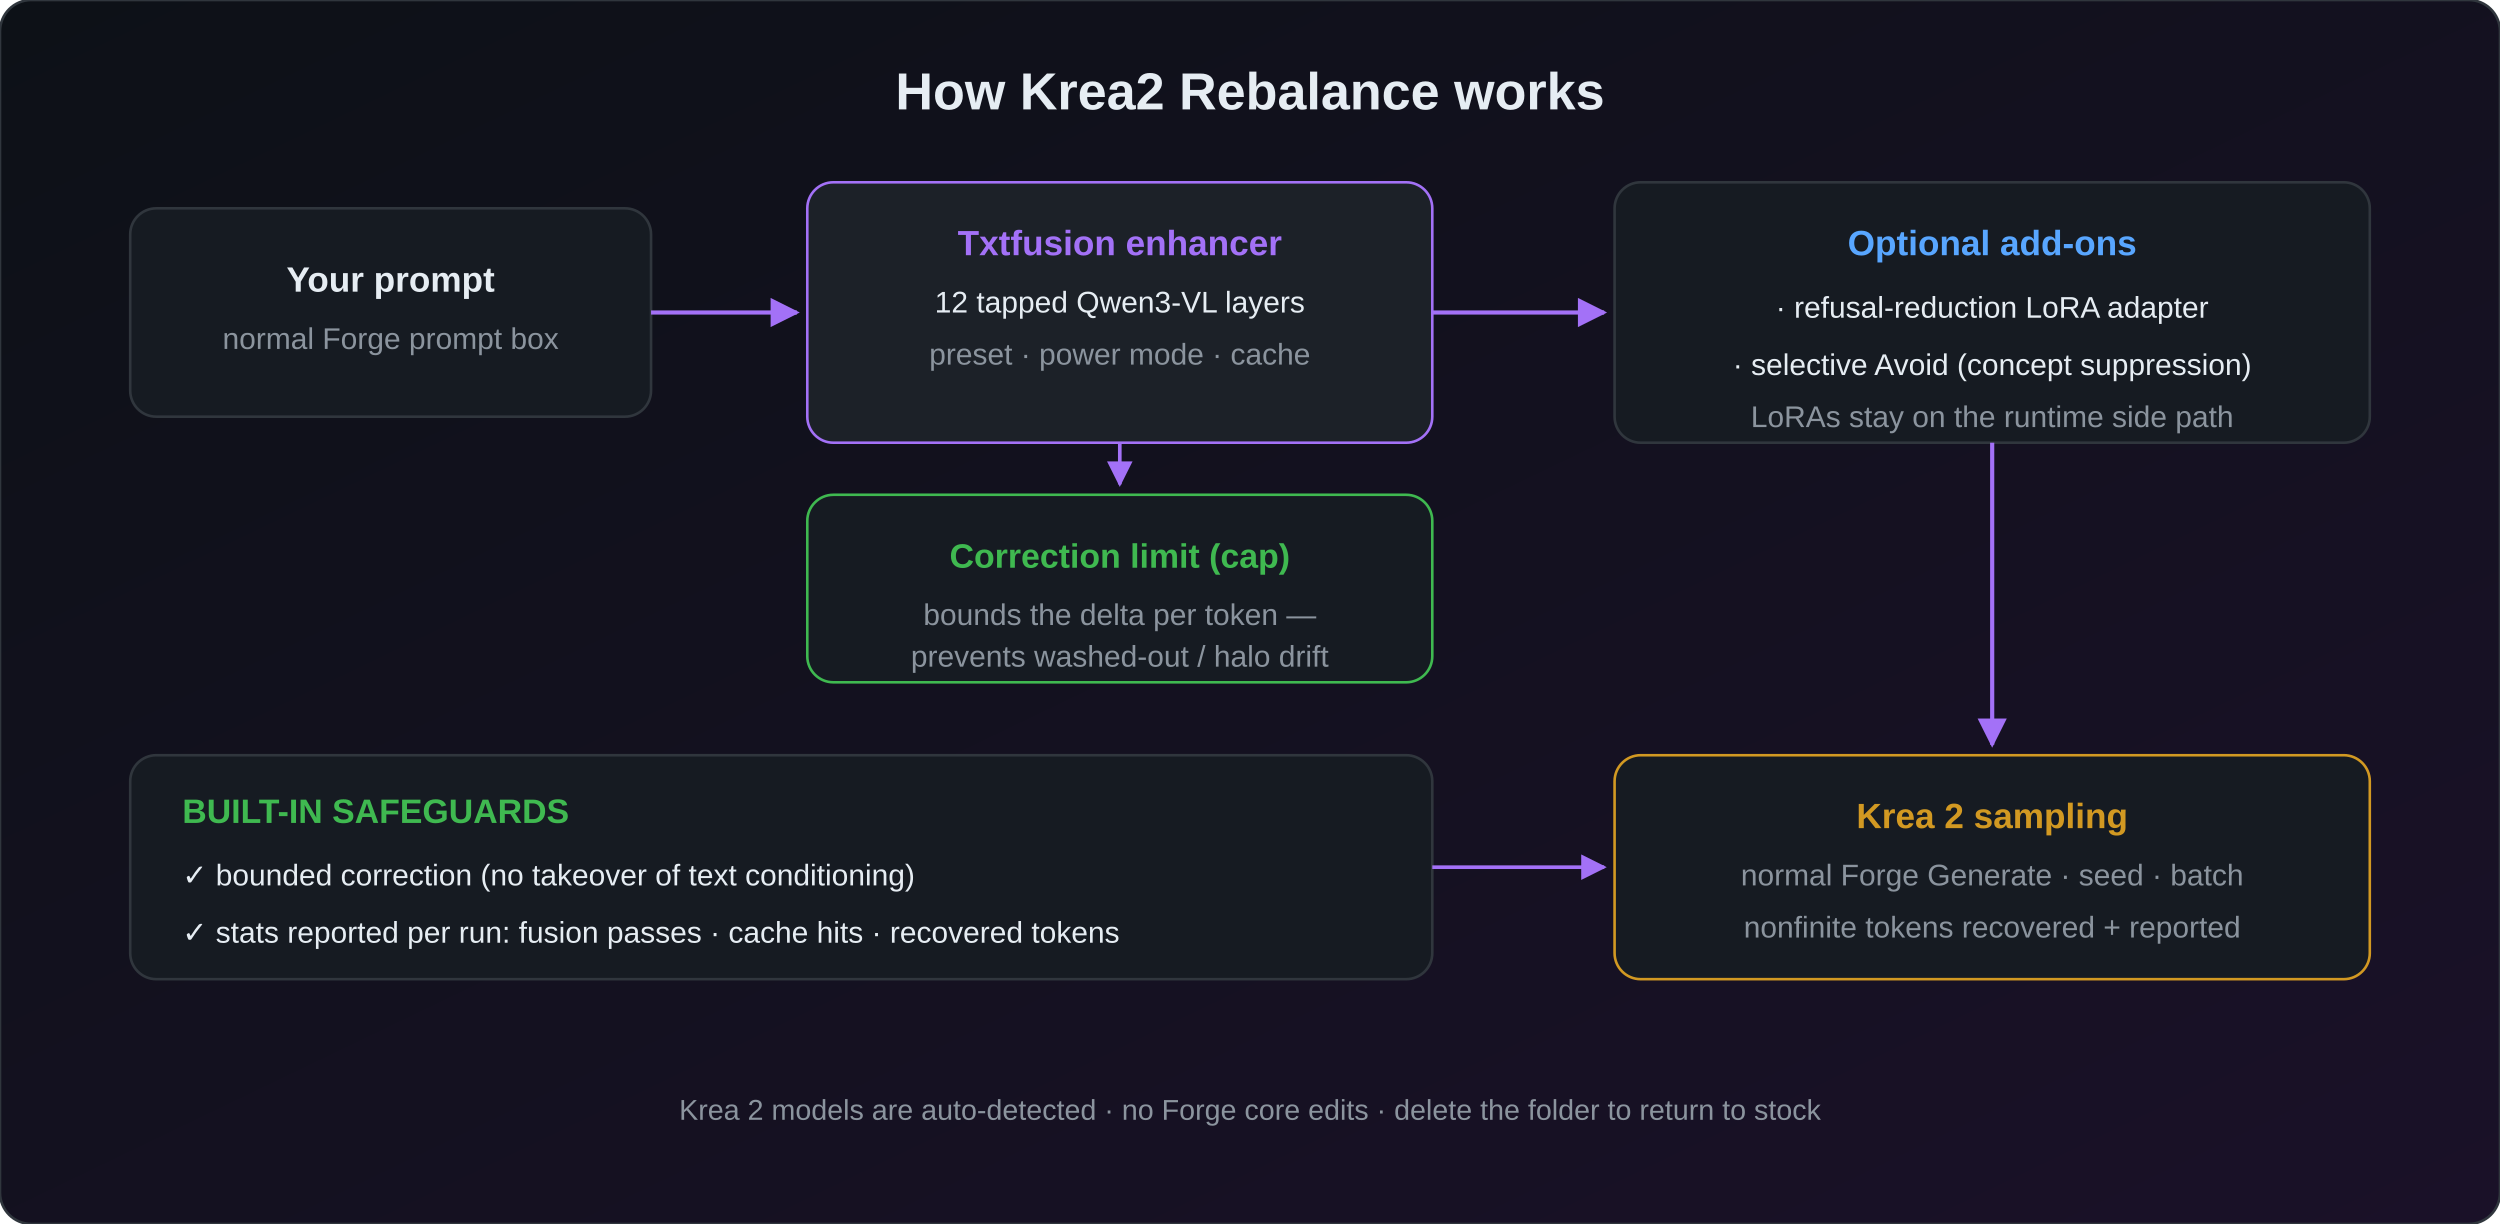
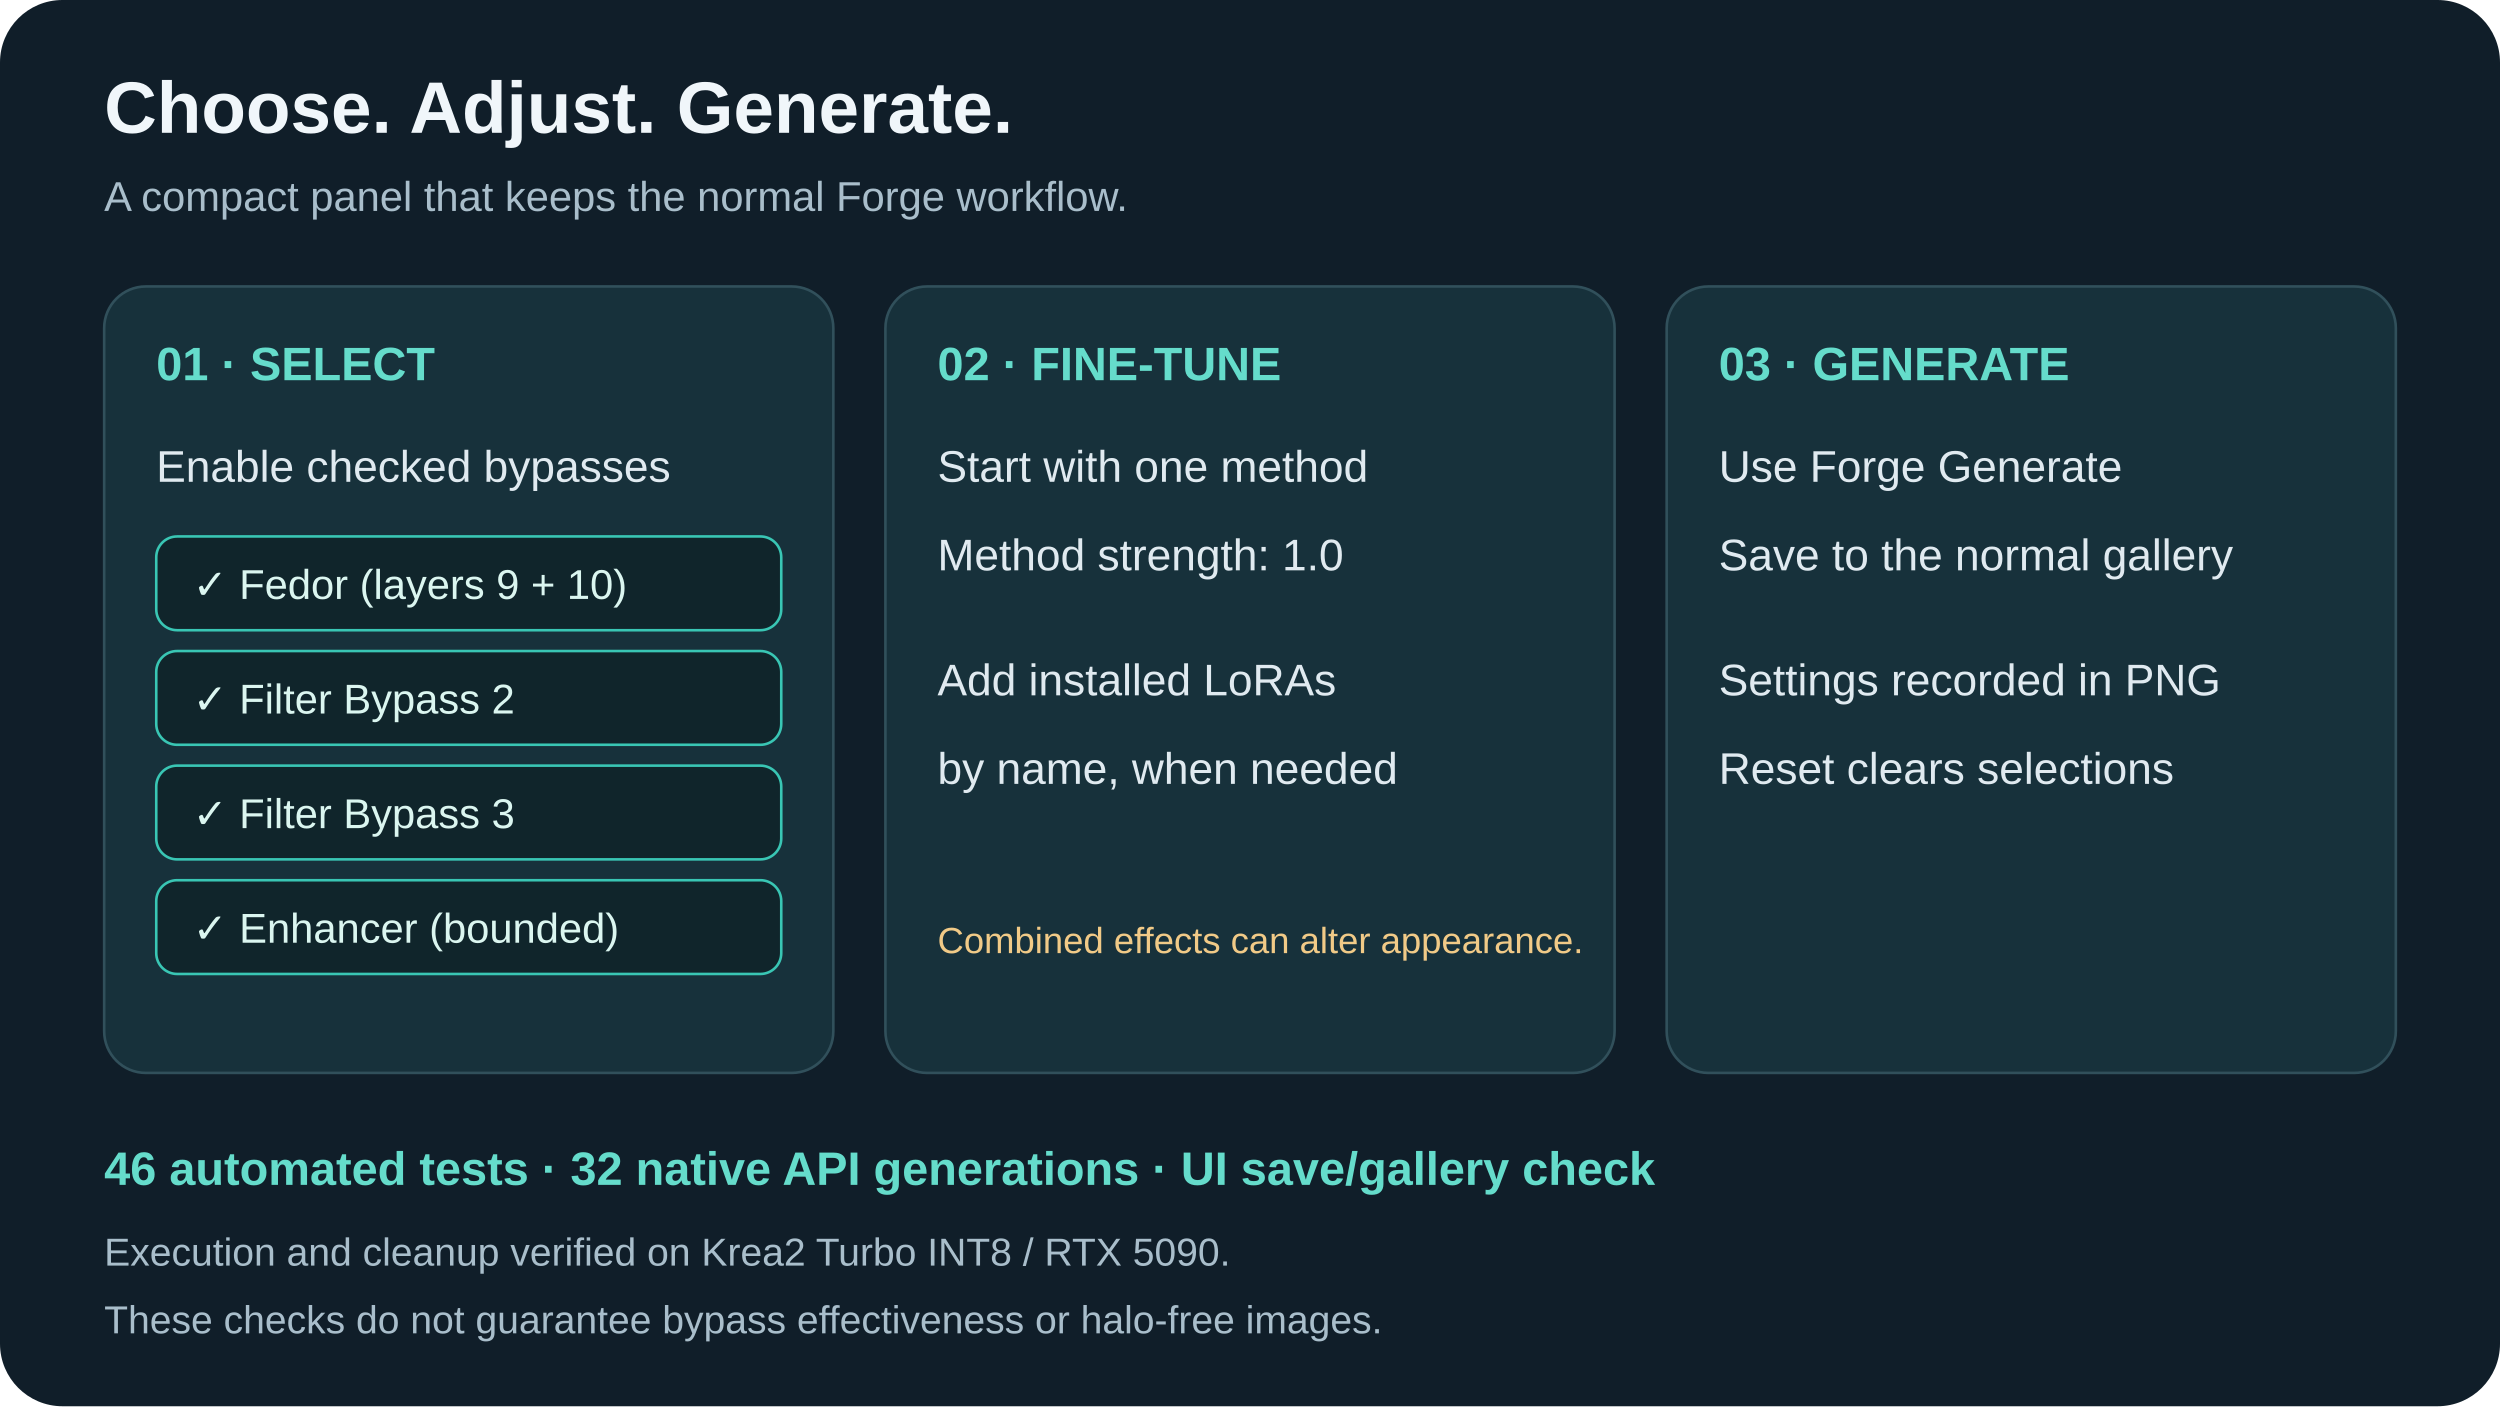
- <svg xmlns="http://www.w3.org/2000/svg" viewBox="0 0 960 470" role="img" aria-labelledby="title desc" font-family="Segoe UI,Arial,sans-serif">
-   <defs>
-     <linearGradient id="bg2" x1="0" y1="0" x2="1" y2="1">
-       <stop offset="0" stop-color="#0d1117" />
-       <stop offset="1" stop-color="#1a1128" />
-     </linearGradient>
-     <marker id="arrow" viewBox="0 0 10 10" refX="9" refY="5" markerWidth="7" markerHeight="7" orient="auto-start-reverse">
-       <path d="M 0 0 L 10 5 L 0 10 z" fill="#a371f7" />
-     </marker>
-   </defs>
-   <rect width="960" height="470" rx="12" fill="url(#bg2)" stroke="#30363d" />
-   <text x="480" y="42" text-anchor="middle" font-size="20" font-weight="700" fill="#e6edf3">How Krea2 Rebalance works</text>
-   <rect x="50" y="80" width="200" height="80" rx="10" fill="#161b22" stroke="#30363d" />
-   <text x="150" y="112" text-anchor="middle" font-size="13.5" font-weight="600" fill="#e6edf3">Your prompt</text>
-   <text x="150" y="134" text-anchor="middle" font-size="11.5" fill="#8b949e">normal Forge prompt box</text>
-   <rect x="310" y="70" width="240" height="100" rx="10" fill="#1c2128" stroke="#a371f7" />
-   <text x="430" y="98" text-anchor="middle" font-size="13.5" font-weight="700" fill="#a371f7">Txtfusion enhancer</text>
-   <text x="430" y="120" text-anchor="middle" font-size="11.5" fill="#e6edf3">12 tapped Qwen3-VL layers</text>
-   <text x="430" y="140" text-anchor="middle" font-size="11.5" fill="#8b949e">preset · power mode · cache</text>
-   <line x1="250" y1="120" x2="306" y2="120" stroke="#a371f7" stroke-width="1.6" marker-end="url(#arrow)" />
-   <rect x="310" y="190" width="240" height="72" rx="10" fill="#161b22" stroke="#3fb950" />
-   <text x="430" y="218" text-anchor="middle" font-size="13" font-weight="600" fill="#3fb950">Correction limit (cap)</text>
-   <text x="430" y="240" text-anchor="middle" font-size="11.5" fill="#8b949e">bounds the delta per token —</text>
-   <text x="430" y="256" text-anchor="middle" font-size="11.5" fill="#8b949e">prevents washed-out / halo drift</text>
-   <line x1="430" y1="170" x2="430" y2="186" stroke="#a371f7" stroke-width="1.4" marker-end="url(#arrow)" />
-   <rect x="620" y="70" width="290" height="100" rx="10" fill="#161b22" stroke="#30363d" />
-   <text x="765" y="98" text-anchor="middle" font-size="13.5" font-weight="600" fill="#58a6ff">Optional add-ons</text>
-   <text x="765" y="122" text-anchor="middle" font-size="11.5" fill="#e6edf3">· refusal-reduction LoRA adapter</text>
-   <text x="765" y="144" text-anchor="middle" font-size="11.5" fill="#e6edf3">· selective Avoid (concept suppression)</text>
-   <text x="765" y="164" text-anchor="middle" font-size="11.5" fill="#8b949e">LoRAs stay on the runtime side path</text>
-   <line x1="550" y1="120" x2="616" y2="120" stroke="#a371f7" stroke-width="1.6" marker-end="url(#arrow)" />
-   <rect x="620" y="290" width="290" height="86" rx="10" fill="#161b22" stroke="#d29922" />
-   <text x="765" y="318" text-anchor="middle" font-size="13.5" font-weight="600" fill="#d29922">Krea 2 sampling</text>
-   <text x="765" y="340" text-anchor="middle" font-size="11.5" fill="#8b949e">normal Forge Generate · seed · batch</text>
-   <text x="765" y="360" text-anchor="middle" font-size="11.5" fill="#8b949e">nonfinite tokens recovered + reported</text>
-   <line x1="765" y1="170" x2="765" y2="286" stroke="#a371f7" stroke-width="1.6" marker-end="url(#arrow)" />
-   <rect x="50" y="290" width="500" height="86" rx="10" fill="#161b22" stroke="#30363d" />
-   <text x="70" y="316" font-size="13" font-weight="600" fill="#3fb950">BUILT-IN SAFEGUARDS</text>
-   <text x="70" y="340" font-size="11.5" fill="#e6edf3">✓ bounded correction (no takeover of text conditioning)</text>
-   <text x="70" y="362" font-size="11.5" fill="#e6edf3">✓ stats reported per run: fusion passes · cache hits · recovered tokens</text>
-   <text x="480" y="430" text-anchor="middle" font-size="11" fill="#8b949e">Krea 2 models are auto-detected · no Forge core edits · delete the folder to return to stock</text>
-   <line x1="550" y1="333" x2="616" y2="333" stroke="#a371f7" stroke-width="1.4" marker-end="url(#arrow)" />
+ <svg xmlns="http://www.w3.org/2000/svg" viewBox="0 0 960 540" role="img" aria-labelledby="title desc" font-family="Segoe UI,Arial,sans-serif">
+   <rect width="960" height="540" rx="24" fill="#101e29" />
+   <text x="40" y="51" fill="#f0f6fa" font-size="28" font-weight="700">Choose. Adjust. Generate.</text>
+   <text x="40" y="81" fill="#a9becb" font-size="16">A compact panel that keeps the normal Forge workflow.</text>
+   <g fill="#17313b" stroke="#31505b">
+     <rect x="40" y="110" width="280" height="302" rx="16" />
+     <rect x="340" y="110" width="280" height="302" rx="16" />
+     <rect x="640" y="110" width="280" height="302" rx="16" />
+   </g>
+   <g fill="#65dccb" font-size="18" font-weight="700">
+     <text x="60" y="146">01 · SELECT</text>
+     <text x="360" y="146">02 · FINE-TUNE</text>
+     <text x="660" y="146">03 · GENERATE</text>
+   </g>
+   <g fill="#e0eaf0" font-size="17">
+     <text x="60" y="185">Enable checked bypasses</text>
+     <text x="360" y="185">Start with one method</text>
+     <text x="360" y="219">Method strength: 1.0</text>
+     <text x="360" y="267">Add installed LoRAs</text>
+     <text x="360" y="301">by name, when needed</text>
+     <text x="660" y="185">Use Forge Generate</text>
+     <text x="660" y="219">Save to the normal gallery</text>
+     <text x="660" y="267">Settings recorded in PNG</text>
+     <text x="660" y="301">Reset clears selections</text>
+   </g>
+   <g fill="#10252b" stroke="#39c6b4">
+     <rect x="60" y="206" width="240" height="36" rx="8" />
+     <rect x="60" y="250" width="240" height="36" rx="8" />
+     <rect x="60" y="294" width="240" height="36" rx="8" />
+     <rect x="60" y="338" width="240" height="36" rx="8" />
+   </g>
+   <g fill="#dbf6f0" font-size="16">
+     <text x="74" y="230">✓ Fedor (layers 9 + 10)</text>
+     <text x="74" y="274">✓ Filter Bypass 2</text>
+     <text x="74" y="318">✓ Filter Bypass 3</text>
+     <text x="74" y="362">✓ Enhancer (bounded)</text>
+   </g>
+   <text x="360" y="366" fill="#f1ca87" font-size="14">Combined effects can alter appearance.</text>
+   <text x="40" y="455" fill="#65dccb" font-size="18" font-weight="700">46 automated tests · 32 native API generations · UI save/gallery check</text>
+   <text x="40" y="486" fill="#a9becb" font-size="15">Execution and cleanup verified on Krea2 Turbo INT8 / RTX 5090.</text>
+   <text x="40" y="512" fill="#a9becb" font-size="15">These checks do not guarantee bypass effectiveness or halo-free images.</text>
</svg>
